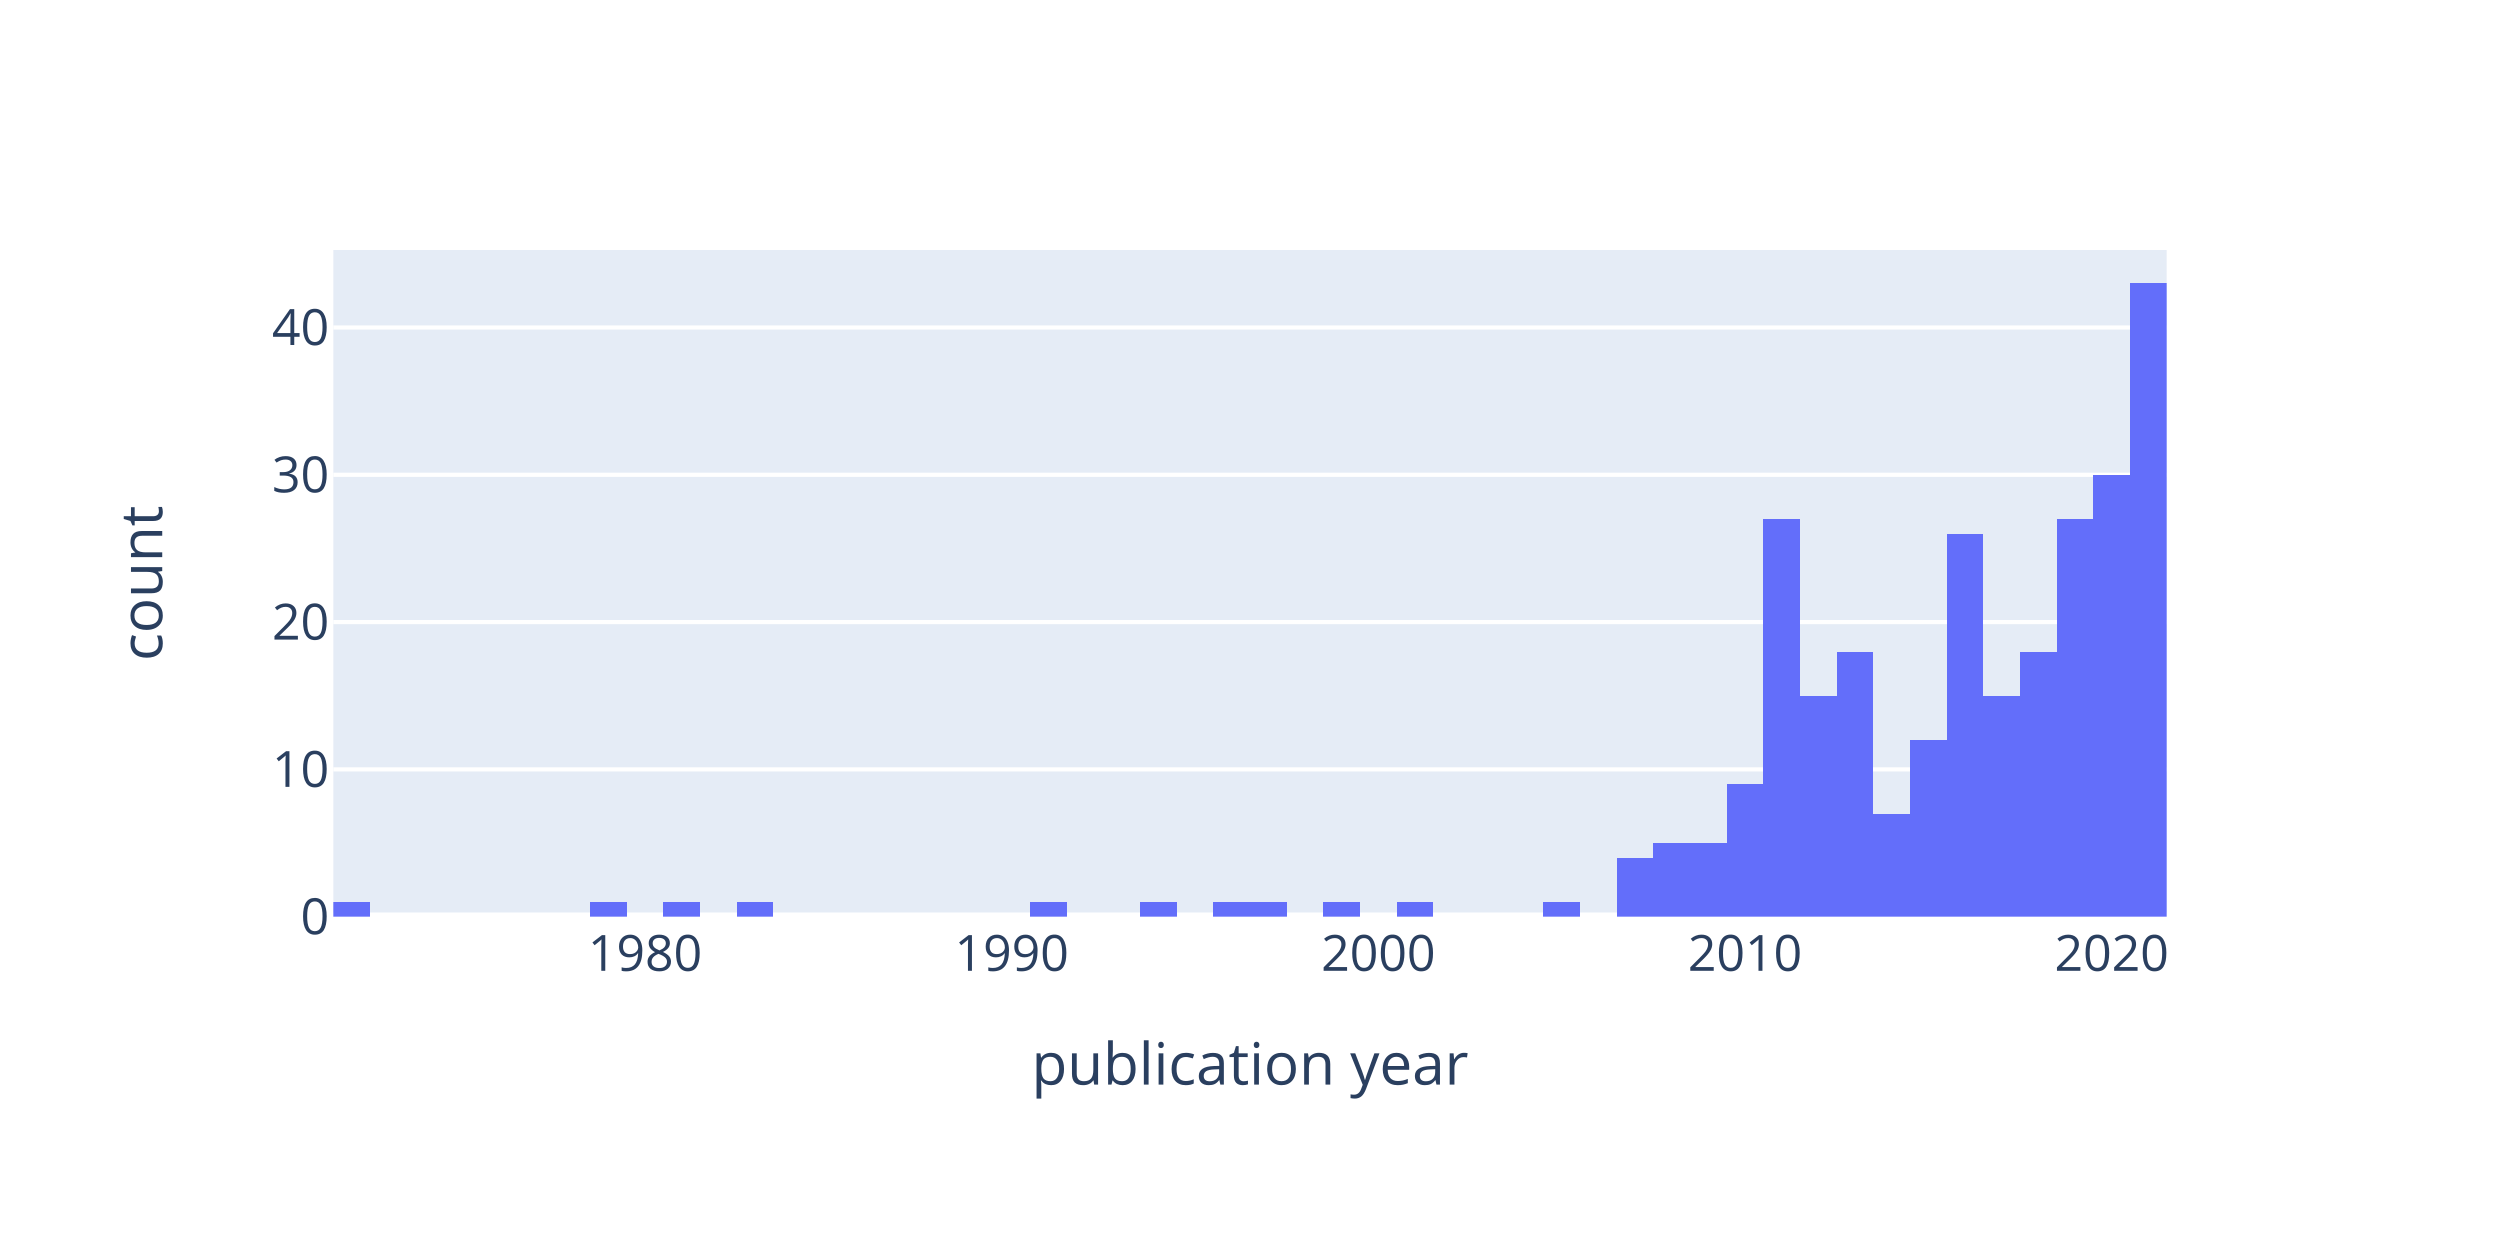
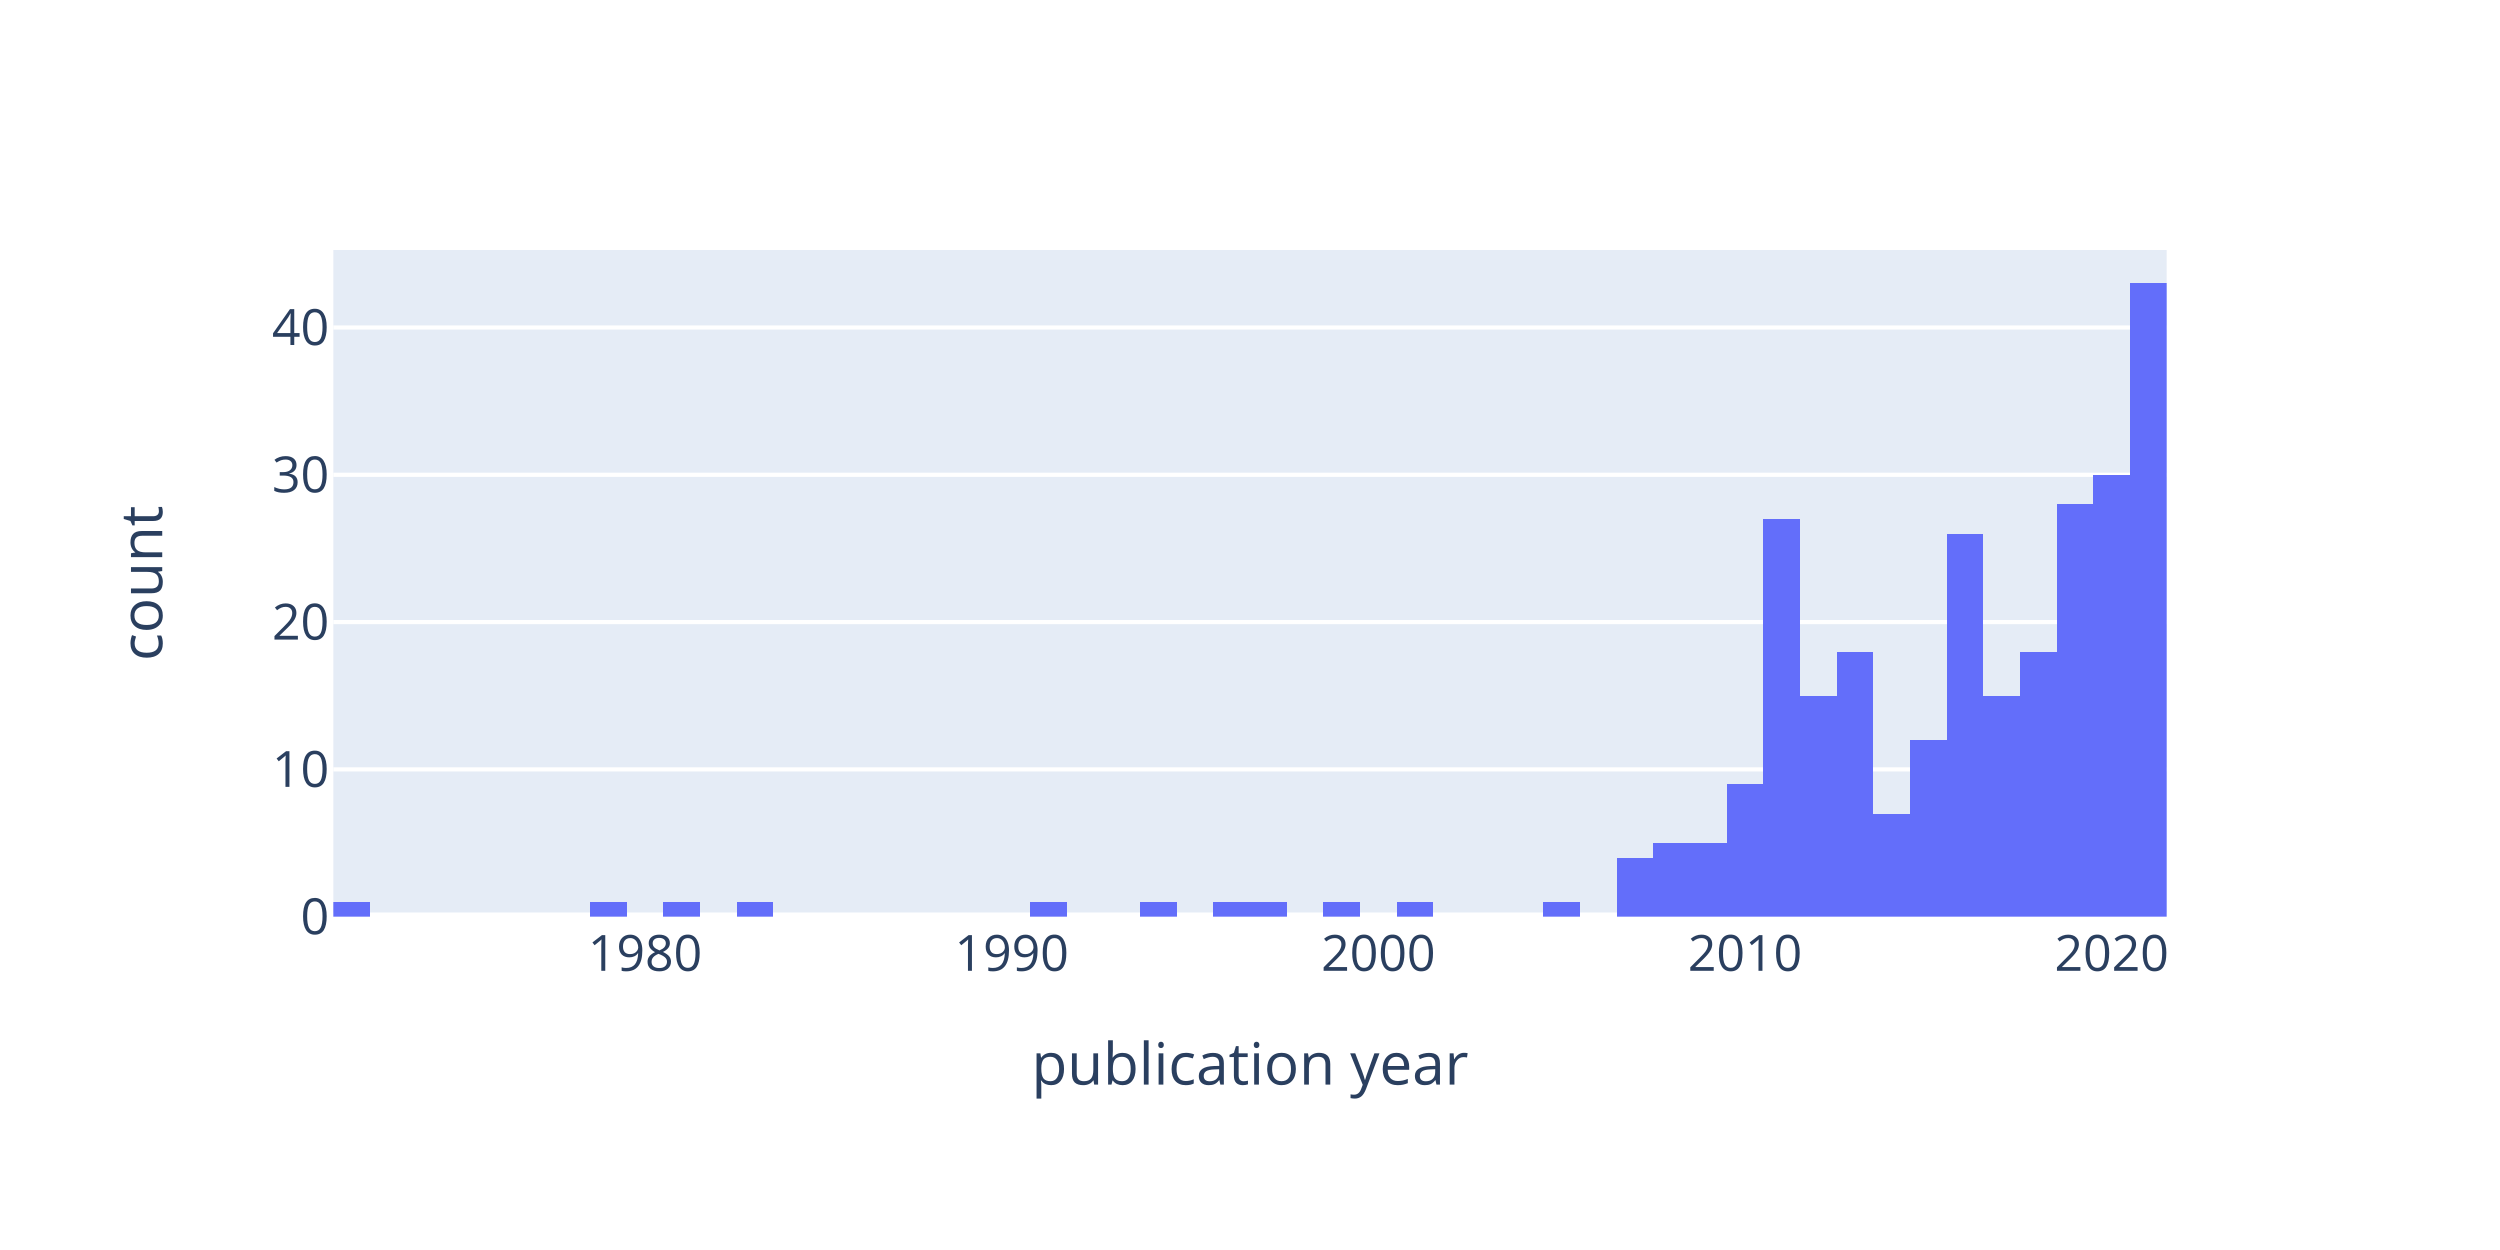
<svg xmlns="http://www.w3.org/2000/svg" class="main-svg" width="600" height="300" style="" viewBox="0 0 600 300">
  <rect x="0" y="0" width="600" height="300" style="fill: rgb(255, 255, 255); fill-opacity: 1;" />
-   <defs id="defs-192d1d">
+   <defs id="defs-c3049b">
    <g class="clips">
-       <clipPath id="clip192d1dxyplot" class="plotclip">
+       <clipPath id="clipc3049bxyplot" class="plotclip">
        <rect width="440" height="160" />
      </clipPath>
-       <clipPath class="axesclip" id="clip192d1dx">
+       <clipPath class="axesclip" id="clipc3049bx">
        <rect x="80" y="0" width="440" height="300" />
      </clipPath>
-       <clipPath class="axesclip" id="clip192d1dy">
+       <clipPath class="axesclip" id="clipc3049by">
        <rect x="0" y="60" width="600" height="160" />
      </clipPath>
-       <clipPath class="axesclip" id="clip192d1dxy">
+       <clipPath class="axesclip" id="clipc3049bxy">
        <rect x="80" y="60" width="440" height="160" />
      </clipPath>
    </g>
    <g class="gradients" />
    <g class="patterns" />
  </defs>
  <g class="bglayer">
    <rect class="bg" x="80" y="60" width="440" height="160" style="fill: rgb(229, 236, 246); fill-opacity: 1; stroke-width: 0;" />
  </g>
  <g class="layer-below">
    <g class="imagelayer" />
    <g class="shapelayer" />
  </g>
  <g class="cartesianlayer">
    <g class="subplot xy">
      <g class="layer-subplot">
        <g class="shapelayer" />
        <g class="imagelayer" />
      </g>
      <g class="gridlayer">
        <g class="x" />
        <g class="y">
          <path class="ygrid crisp" transform="translate(0,184.65)" d="M80,0h440" style="stroke: rgb(255, 255, 255); stroke-opacity: 1; stroke-width: 1px;" />
          <path class="ygrid crisp" transform="translate(0,149.3)" d="M80,0h440" style="stroke: rgb(255, 255, 255); stroke-opacity: 1; stroke-width: 1px;" />
          <path class="ygrid crisp" transform="translate(0,113.95)" d="M80,0h440" style="stroke: rgb(255, 255, 255); stroke-opacity: 1; stroke-width: 1px;" />
          <path class="ygrid crisp" transform="translate(0,78.6)" d="M80,0h440" style="stroke: rgb(255, 255, 255); stroke-opacity: 1; stroke-width: 1px;" />
        </g>
      </g>
      <g class="zerolinelayer">
        <path class="yzl zl crisp" transform="translate(0,220)" d="M80,0h440" style="stroke: rgb(255, 255, 255); stroke-opacity: 1; stroke-width: 2px;" />
      </g>
      <path class="xlines-below" />
      <path class="ylines-below" />
      <g class="overlines-below" />
      <g class="xaxislayer-below" />
      <g class="yaxislayer-below" />
      <g class="overaxes-below" />
-       <g class="plot" transform="translate(80,60)" clip-path="url(#clip192d1dxyplot)">
+       <g class="plot" transform="translate(80,60)" clip-path="url(#clipc3049bxyplot)">
        <g class="barlayer mlayer">
          <g class="trace bars" shape-rendering="crispEdges" style="opacity: 1;">
            <g class="points">
              <g class="point">
                <path d="M0,160V156.47H8.8V160Z" style="vector-effect: non-scaling-stroke; opacity: 1; stroke-width: 0px; fill: rgb(99, 110, 250); fill-opacity: 1;" />
              </g>
              <g class="point">
                <path d="M0,0Z" style="vector-effect: non-scaling-stroke; opacity: 1; stroke-width: 0px; fill: rgb(99, 110, 250); fill-opacity: 1;" />
              </g>
              <g class="point">
                <path d="M0,0Z" style="vector-effect: non-scaling-stroke; opacity: 1; stroke-width: 0px; fill: rgb(99, 110, 250); fill-opacity: 1;" />
              </g>
              <g class="point">
                <path d="M0,0Z" style="vector-effect: non-scaling-stroke; opacity: 1; stroke-width: 0px; fill: rgb(99, 110, 250); fill-opacity: 1;" />
              </g>
              <g class="point">
                <path d="M0,0Z" style="vector-effect: non-scaling-stroke; opacity: 1; stroke-width: 0px; fill: rgb(99, 110, 250); fill-opacity: 1;" />
              </g>
              <g class="point">
                <path d="M0,0Z" style="vector-effect: non-scaling-stroke; opacity: 1; stroke-width: 0px; fill: rgb(99, 110, 250); fill-opacity: 1;" />
              </g>
              <g class="point">
                <path d="M0,0Z" style="vector-effect: non-scaling-stroke; opacity: 1; stroke-width: 0px; fill: rgb(99, 110, 250); fill-opacity: 1;" />
              </g>
              <g class="point">
                <path d="M61.6,160V156.47H70.4V160Z" style="vector-effect: non-scaling-stroke; opacity: 1; stroke-width: 0px; fill: rgb(99, 110, 250); fill-opacity: 1;" />
              </g>
              <g class="point">
                <path d="M0,0Z" style="vector-effect: non-scaling-stroke; opacity: 1; stroke-width: 0px; fill: rgb(99, 110, 250); fill-opacity: 1;" />
              </g>
              <g class="point">
                <path d="M79.2,160V156.47H88V160Z" style="vector-effect: non-scaling-stroke; opacity: 1; stroke-width: 0px; fill: rgb(99, 110, 250); fill-opacity: 1;" />
              </g>
              <g class="point">
                <path d="M0,0Z" style="vector-effect: non-scaling-stroke; opacity: 1; stroke-width: 0px; fill: rgb(99, 110, 250); fill-opacity: 1;" />
              </g>
              <g class="point">
                <path d="M96.8,160V156.47H105.6V160Z" style="vector-effect: non-scaling-stroke; opacity: 1; stroke-width: 0px; fill: rgb(99, 110, 250); fill-opacity: 1;" />
              </g>
              <g class="point">
                <path d="M0,0Z" style="vector-effect: non-scaling-stroke; opacity: 1; stroke-width: 0px; fill: rgb(99, 110, 250); fill-opacity: 1;" />
              </g>
              <g class="point">
                <path d="M0,0Z" style="vector-effect: non-scaling-stroke; opacity: 1; stroke-width: 0px; fill: rgb(99, 110, 250); fill-opacity: 1;" />
              </g>
              <g class="point">
                <path d="M0,0Z" style="vector-effect: non-scaling-stroke; opacity: 1; stroke-width: 0px; fill: rgb(99, 110, 250); fill-opacity: 1;" />
              </g>
              <g class="point">
                <path d="M0,0Z" style="vector-effect: non-scaling-stroke; opacity: 1; stroke-width: 0px; fill: rgb(99, 110, 250); fill-opacity: 1;" />
              </g>
              <g class="point">
                <path d="M0,0Z" style="vector-effect: non-scaling-stroke; opacity: 1; stroke-width: 0px; fill: rgb(99, 110, 250); fill-opacity: 1;" />
              </g>
              <g class="point">
                <path d="M0,0Z" style="vector-effect: non-scaling-stroke; opacity: 1; stroke-width: 0px; fill: rgb(99, 110, 250); fill-opacity: 1;" />
              </g>
              <g class="point">
                <path d="M0,0Z" style="vector-effect: non-scaling-stroke; opacity: 1; stroke-width: 0px; fill: rgb(99, 110, 250); fill-opacity: 1;" />
              </g>
              <g class="point">
                <path d="M167.2,160V156.47H176V160Z" style="vector-effect: non-scaling-stroke; opacity: 1; stroke-width: 0px; fill: rgb(99, 110, 250); fill-opacity: 1;" />
              </g>
              <g class="point">
                <path d="M0,0Z" style="vector-effect: non-scaling-stroke; opacity: 1; stroke-width: 0px; fill: rgb(99, 110, 250); fill-opacity: 1;" />
              </g>
              <g class="point">
                <path d="M0,0Z" style="vector-effect: non-scaling-stroke; opacity: 1; stroke-width: 0px; fill: rgb(99, 110, 250); fill-opacity: 1;" />
              </g>
              <g class="point">
                <path d="M193.6,160V156.47H202.4V160Z" style="vector-effect: non-scaling-stroke; opacity: 1; stroke-width: 0px; fill: rgb(99, 110, 250); fill-opacity: 1;" />
              </g>
              <g class="point">
                <path d="M0,0Z" style="vector-effect: non-scaling-stroke; opacity: 1; stroke-width: 0px; fill: rgb(99, 110, 250); fill-opacity: 1;" />
              </g>
              <g class="point">
                <path d="M211.2,160V156.47H220V160Z" style="vector-effect: non-scaling-stroke; opacity: 1; stroke-width: 0px; fill: rgb(99, 110, 250); fill-opacity: 1;" />
              </g>
              <g class="point">
                <path d="M220,160V156.47H228.8V160Z" style="vector-effect: non-scaling-stroke; opacity: 1; stroke-width: 0px; fill: rgb(99, 110, 250); fill-opacity: 1;" />
              </g>
              <g class="point">
                <path d="M0,0Z" style="vector-effect: non-scaling-stroke; opacity: 1; stroke-width: 0px; fill: rgb(99, 110, 250); fill-opacity: 1;" />
              </g>
              <g class="point">
                <path d="M237.6,160V156.47H246.4V160Z" style="vector-effect: non-scaling-stroke; opacity: 1; stroke-width: 0px; fill: rgb(99, 110, 250); fill-opacity: 1;" />
              </g>
              <g class="point">
                <path d="M0,0Z" style="vector-effect: non-scaling-stroke; opacity: 1; stroke-width: 0px; fill: rgb(99, 110, 250); fill-opacity: 1;" />
              </g>
              <g class="point">
                <path d="M255.2,160V156.47H264V160Z" style="vector-effect: non-scaling-stroke; opacity: 1; stroke-width: 0px; fill: rgb(99, 110, 250); fill-opacity: 1;" />
              </g>
              <g class="point">
                <path d="M0,0Z" style="vector-effect: non-scaling-stroke; opacity: 1; stroke-width: 0px; fill: rgb(99, 110, 250); fill-opacity: 1;" />
              </g>
              <g class="point">
                <path d="M0,0Z" style="vector-effect: non-scaling-stroke; opacity: 1; stroke-width: 0px; fill: rgb(99, 110, 250); fill-opacity: 1;" />
              </g>
              <g class="point">
                <path d="M0,0Z" style="vector-effect: non-scaling-stroke; opacity: 1; stroke-width: 0px; fill: rgb(99, 110, 250); fill-opacity: 1;" />
              </g>
              <g class="point">
                <path d="M290.4,160V156.47H299.2V160Z" style="vector-effect: non-scaling-stroke; opacity: 1; stroke-width: 0px; fill: rgb(99, 110, 250); fill-opacity: 1;" />
              </g>
              <g class="point">
                <path d="M0,0Z" style="vector-effect: non-scaling-stroke; opacity: 1; stroke-width: 0px; fill: rgb(99, 110, 250); fill-opacity: 1;" />
              </g>
              <g class="point">
                <path d="M308,160V145.86H316.8V160Z" style="vector-effect: non-scaling-stroke; opacity: 1; stroke-width: 0px; fill: rgb(99, 110, 250); fill-opacity: 1;" />
              </g>
              <g class="point">
                <path d="M316.8,160V142.33H325.6V160Z" style="vector-effect: non-scaling-stroke; opacity: 1; stroke-width: 0px; fill: rgb(99, 110, 250); fill-opacity: 1;" />
              </g>
              <g class="point">
                <path d="M325.6,160V142.33H334.4V160Z" style="vector-effect: non-scaling-stroke; opacity: 1; stroke-width: 0px; fill: rgb(99, 110, 250); fill-opacity: 1;" />
              </g>
              <g class="point">
                <path d="M334.4,160V128.19H343.2V160Z" style="vector-effect: non-scaling-stroke; opacity: 1; stroke-width: 0px; fill: rgb(99, 110, 250); fill-opacity: 1;" />
              </g>
              <g class="point">
                <path d="M343.2,160V64.56H352V160Z" style="vector-effect: non-scaling-stroke; opacity: 1; stroke-width: 0px; fill: rgb(99, 110, 250); fill-opacity: 1;" />
              </g>
              <g class="point">
                <path d="M352,160V106.98H360.8V160Z" style="vector-effect: non-scaling-stroke; opacity: 1; stroke-width: 0px; fill: rgb(99, 110, 250); fill-opacity: 1;" />
              </g>
              <g class="point">
                <path d="M360.8,160V96.37H369.6V160Z" style="vector-effect: non-scaling-stroke; opacity: 1; stroke-width: 0px; fill: rgb(99, 110, 250); fill-opacity: 1;" />
              </g>
              <g class="point">
                <path d="M369.6,160V135.26H378.4V160Z" style="vector-effect: non-scaling-stroke; opacity: 1; stroke-width: 0px; fill: rgb(99, 110, 250); fill-opacity: 1;" />
              </g>
              <g class="point">
                <path d="M378.4,160V117.58H387.2V160Z" style="vector-effect: non-scaling-stroke; opacity: 1; stroke-width: 0px; fill: rgb(99, 110, 250); fill-opacity: 1;" />
              </g>
              <g class="point">
                <path d="M387.2,160V68.09H396V160Z" style="vector-effect: non-scaling-stroke; opacity: 1; stroke-width: 0px; fill: rgb(99, 110, 250); fill-opacity: 1;" />
              </g>
              <g class="point">
                <path d="M396,160V106.98H404.8V160Z" style="vector-effect: non-scaling-stroke; opacity: 1; stroke-width: 0px; fill: rgb(99, 110, 250); fill-opacity: 1;" />
              </g>
              <g class="point">
                <path d="M404.8,160V96.37H413.6V160Z" style="vector-effect: non-scaling-stroke; opacity: 1; stroke-width: 0px; fill: rgb(99, 110, 250); fill-opacity: 1;" />
              </g>
              <g class="point">
-                 <path d="M413.6,160V64.56H422.4V160Z" style="vector-effect: non-scaling-stroke; opacity: 1; stroke-width: 0px; fill: rgb(99, 110, 250); fill-opacity: 1;" />
+                 <path d="M413.6,160V61.02H422.4V160Z" style="vector-effect: non-scaling-stroke; opacity: 1; stroke-width: 0px; fill: rgb(99, 110, 250); fill-opacity: 1;" />
              </g>
              <g class="point">
                <path d="M422.4,160V53.95H431.2V160Z" style="vector-effect: non-scaling-stroke; opacity: 1; stroke-width: 0px; fill: rgb(99, 110, 250); fill-opacity: 1;" />
              </g>
              <g class="point">
                <path d="M431.2,160V8H440V160Z" style="vector-effect: non-scaling-stroke; opacity: 1; stroke-width: 0px; fill: rgb(99, 110, 250); fill-opacity: 1;" />
              </g>
            </g>
          </g>
        </g>
      </g>
      <g class="overplot" />
      <path class="xlines-above crisp" d="M0,0" style="fill: none;" />
      <path class="ylines-above crisp" d="M0,0" style="fill: none;" />
      <g class="overlines-above" />
      <g class="xaxislayer-above">
        <g class="xtick">
          <text text-anchor="middle" x="0" y="233" transform="translate(154.8,0)" style="font-family: 'Open Sans', verdana, arial, sans-serif; font-size: 12px; fill: rgb(42, 63, 95); fill-opacity: 1; white-space: pre; opacity: 1;">1980</text>
        </g>
        <g class="xtick">
          <text text-anchor="middle" x="0" y="233" style="font-family: 'Open Sans', verdana, arial, sans-serif; font-size: 12px; fill: rgb(42, 63, 95); fill-opacity: 1; white-space: pre; opacity: 1;" transform="translate(242.8,0)">1990</text>
        </g>
        <g class="xtick">
          <text text-anchor="middle" x="0" y="233" style="font-family: 'Open Sans', verdana, arial, sans-serif; font-size: 12px; fill: rgb(42, 63, 95); fill-opacity: 1; white-space: pre; opacity: 1;" transform="translate(330.8,0)">2000</text>
        </g>
        <g class="xtick">
          <text text-anchor="middle" x="0" y="233" style="font-family: 'Open Sans', verdana, arial, sans-serif; font-size: 12px; fill: rgb(42, 63, 95); fill-opacity: 1; white-space: pre; opacity: 1;" transform="translate(418.8,0)">2010</text>
        </g>
        <g class="xtick">
          <text text-anchor="middle" x="0" y="233" style="font-family: 'Open Sans', verdana, arial, sans-serif; font-size: 12px; fill: rgb(42, 63, 95); fill-opacity: 1; white-space: pre; opacity: 1;" transform="translate(506.8,0)">2020</text>
        </g>
      </g>
      <g class="yaxislayer-above">
        <g class="ytick">
          <text text-anchor="end" x="79" y="4.2" transform="translate(0,220)" style="font-family: 'Open Sans', verdana, arial, sans-serif; font-size: 12px; fill: rgb(42, 63, 95); fill-opacity: 1; white-space: pre; opacity: 1;">0</text>
        </g>
        <g class="ytick">
          <text text-anchor="end" x="79" y="4.2" style="font-family: 'Open Sans', verdana, arial, sans-serif; font-size: 12px; fill: rgb(42, 63, 95); fill-opacity: 1; white-space: pre; opacity: 1;" transform="translate(0,184.65)">10</text>
        </g>
        <g class="ytick">
          <text text-anchor="end" x="79" y="4.2" style="font-family: 'Open Sans', verdana, arial, sans-serif; font-size: 12px; fill: rgb(42, 63, 95); fill-opacity: 1; white-space: pre; opacity: 1;" transform="translate(0,149.3)">20</text>
        </g>
        <g class="ytick">
          <text text-anchor="end" x="79" y="4.2" style="font-family: 'Open Sans', verdana, arial, sans-serif; font-size: 12px; fill: rgb(42, 63, 95); fill-opacity: 1; white-space: pre; opacity: 1;" transform="translate(0,113.95)">30</text>
        </g>
        <g class="ytick">
          <text text-anchor="end" x="79" y="4.2" style="font-family: 'Open Sans', verdana, arial, sans-serif; font-size: 12px; fill: rgb(42, 63, 95); fill-opacity: 1; white-space: pre; opacity: 1;" transform="translate(0,78.6)">40</text>
        </g>
      </g>
      <g class="overaxes-above" />
    </g>
  </g>
  <g class="polarlayer" />
  <g class="smithlayer" />
  <g class="ternarylayer" />
  <g class="geolayer" />
  <g class="funnelarealayer" />
  <g class="pielayer" />
  <g class="iciclelayer" />
  <g class="treemaplayer" />
  <g class="sunburstlayer" />
  <g class="glimages" />
-   <defs id="topdefs-192d1d">
+   <defs id="topdefs-c3049b">
    <g class="clips" />
  </defs>
  <g class="layer-above">
    <g class="imagelayer" />
    <g class="shapelayer" />
  </g>
  <g class="infolayer">
    <g class="g-gtitle" />
    <g class="g-xtitle">
      <text class="xtitle" x="300" y="260.3" text-anchor="middle" style="font-family: 'Open Sans', verdana, arial, sans-serif; font-size: 14px; fill: rgb(42, 63, 95); opacity: 1; font-weight: normal; white-space: pre;">publication year</text>
    </g>
    <g class="g-ytitle">
      <text class="ytitle" transform="rotate(-90,38.93438,140)" x="38.934" y="140" text-anchor="middle" style="font-family: 'Open Sans', verdana, arial, sans-serif; font-size: 14px; fill: rgb(42, 63, 95); opacity: 1; font-weight: normal; white-space: pre;">count</text>
    </g>
  </g>
</svg>
